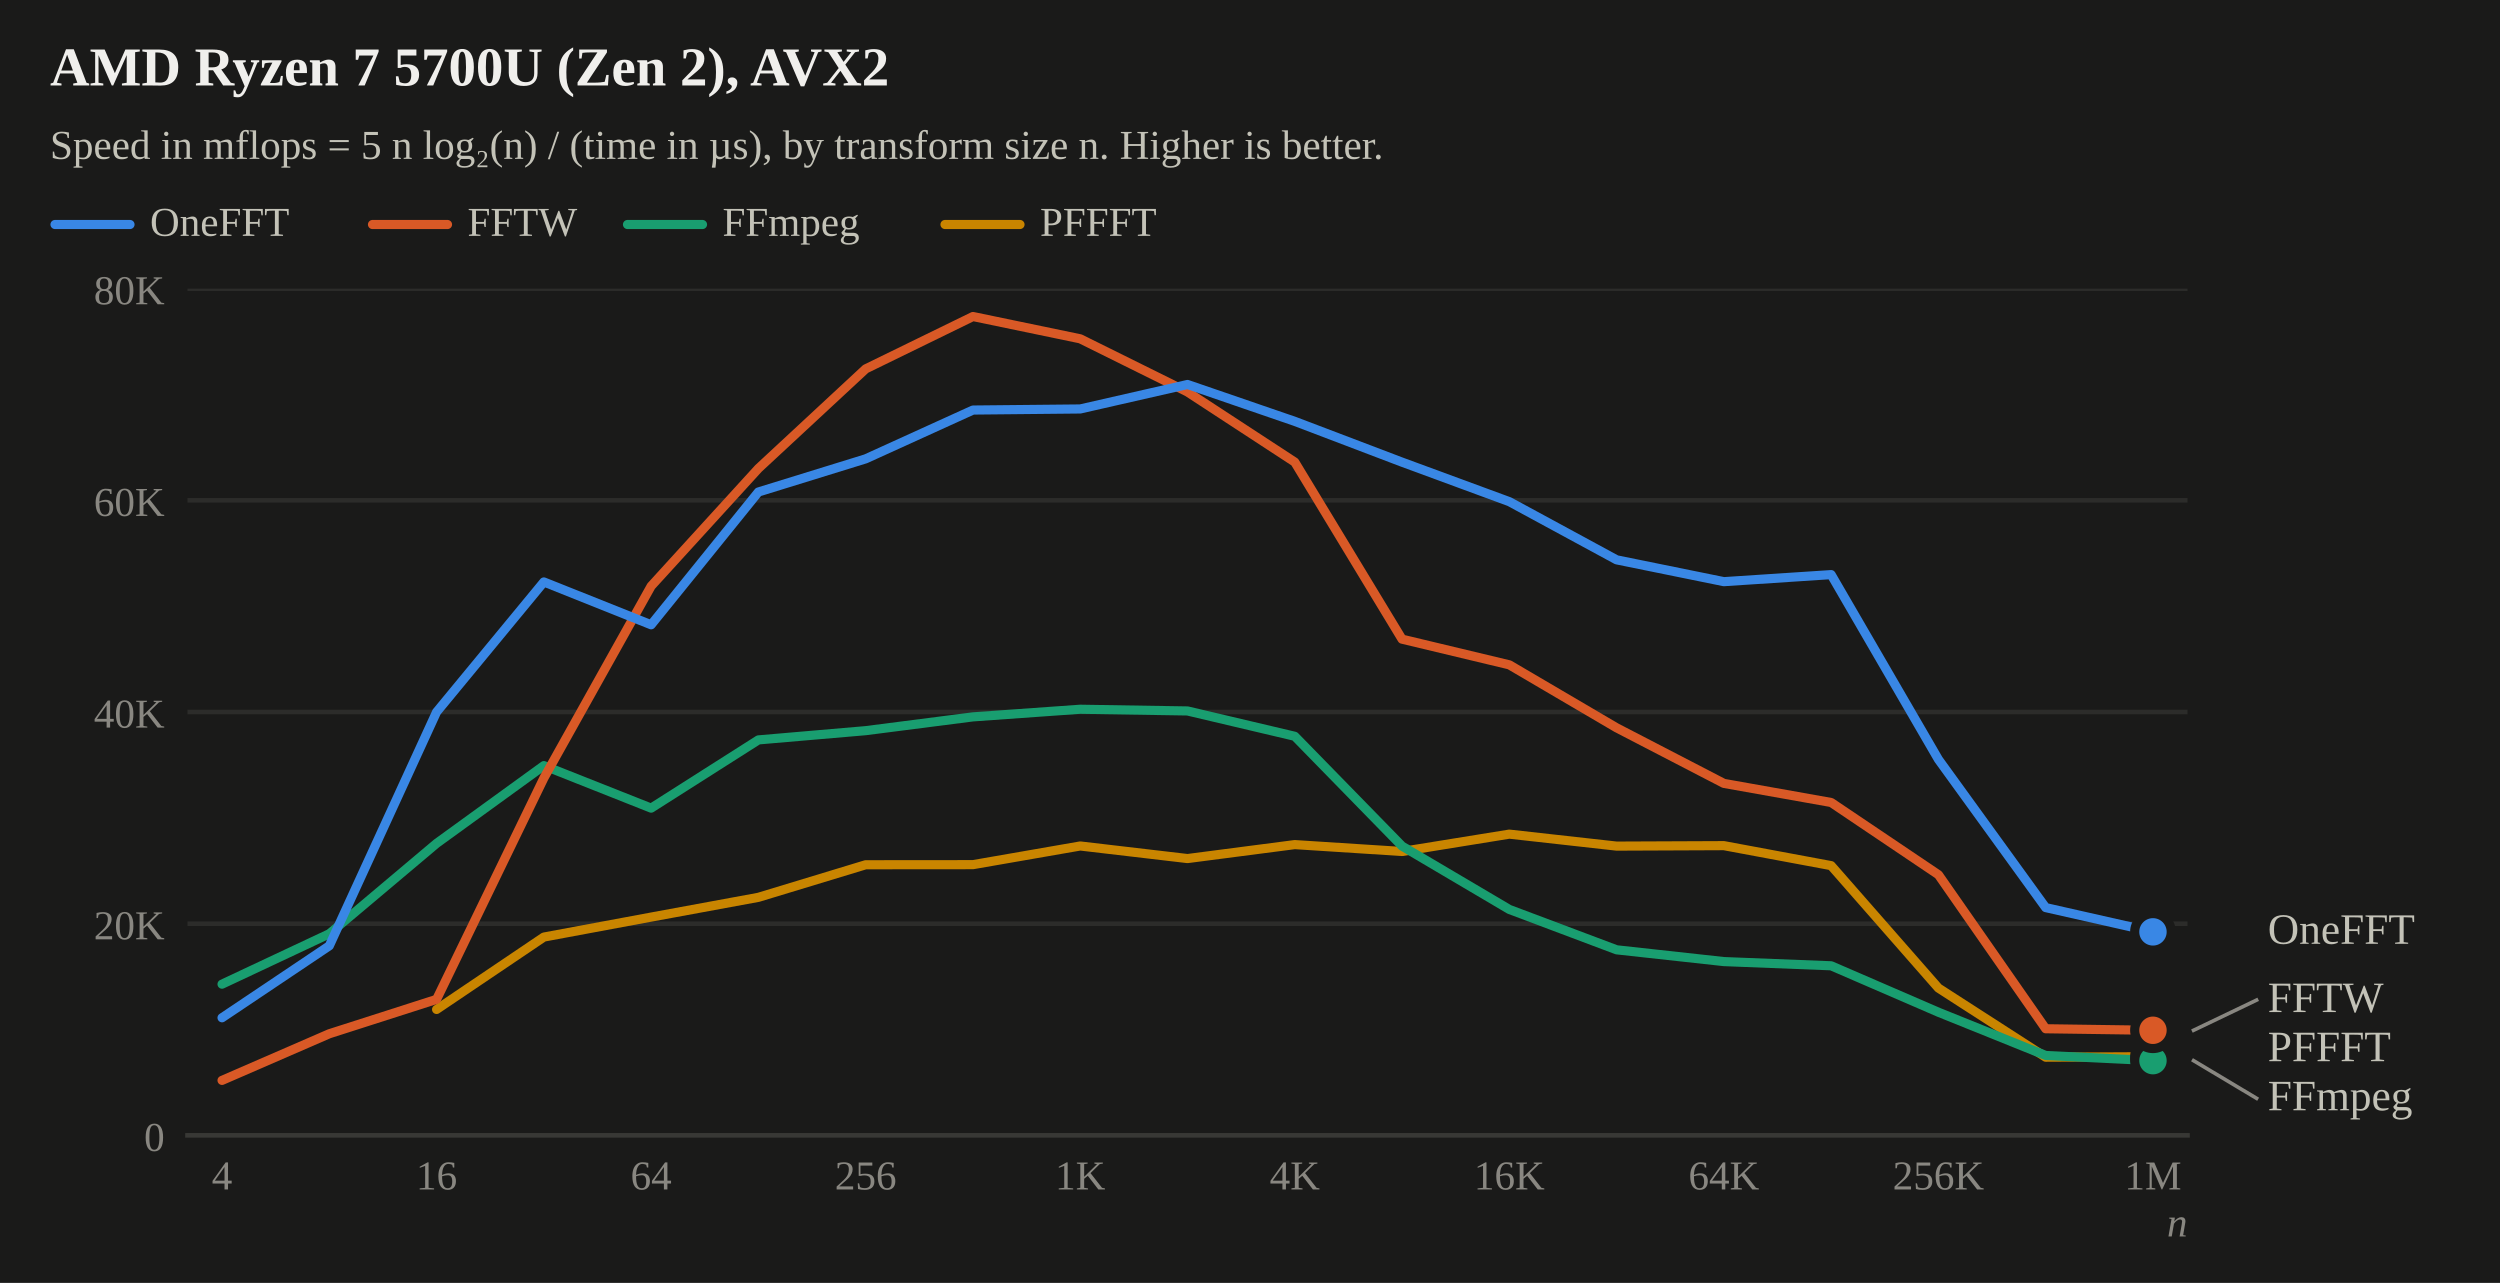
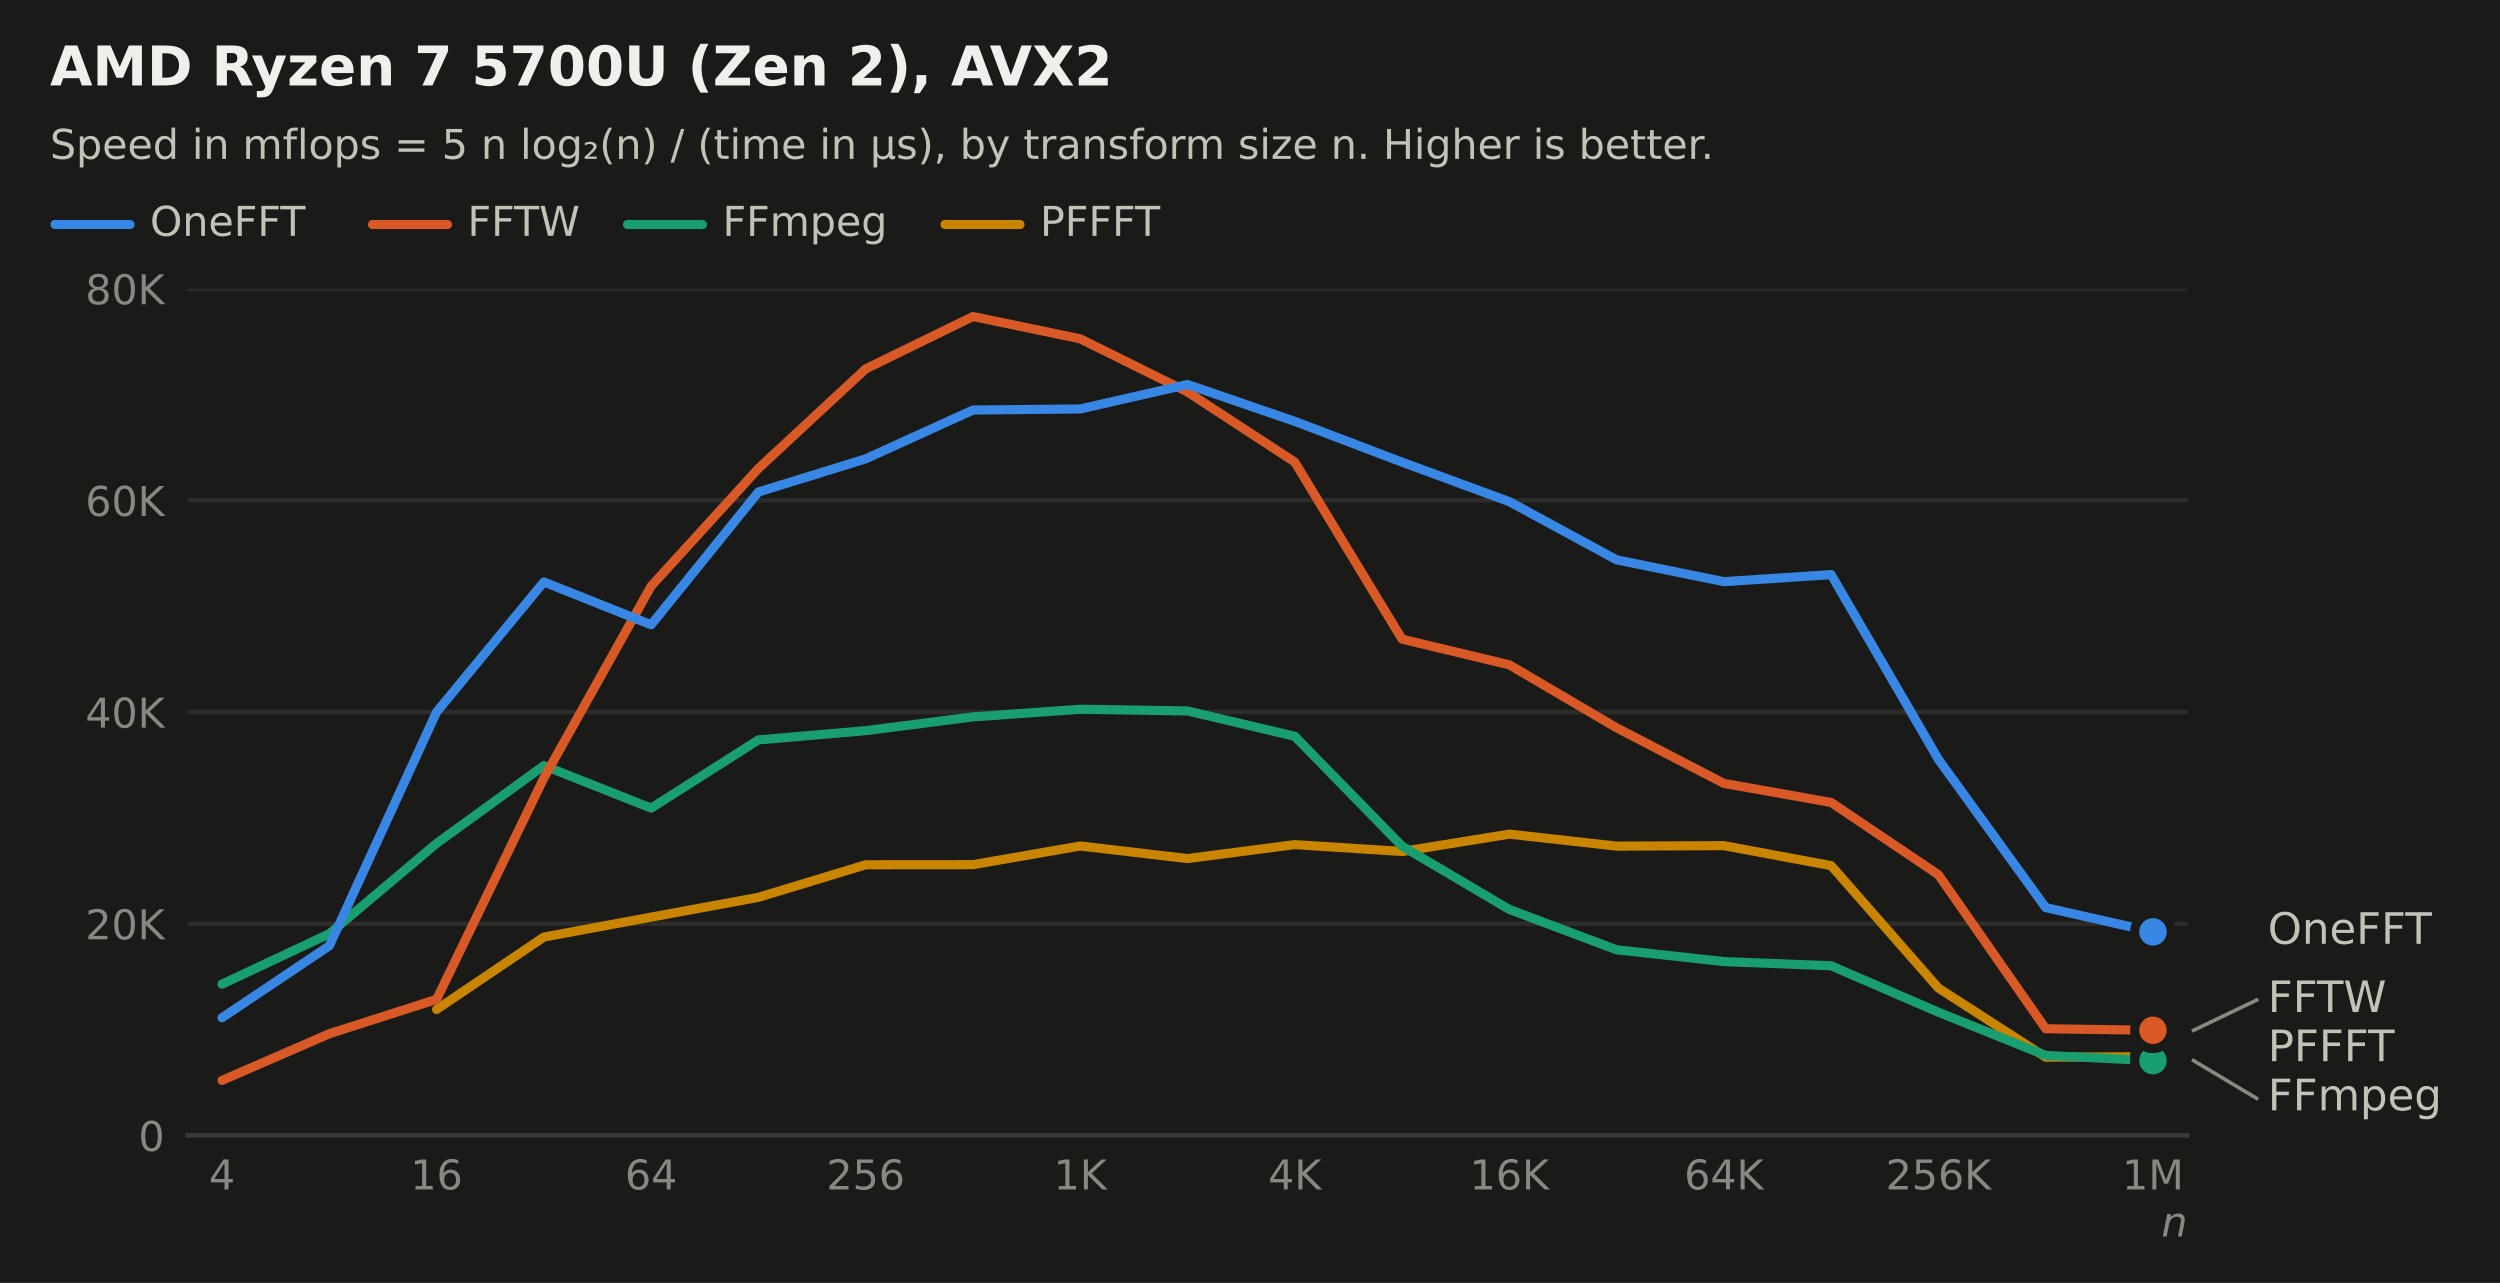
<svg xmlns="http://www.w3.org/2000/svg" xmlns:xlink="http://www.w3.org/1999/xlink" width="547.2pt" height="280.8pt" viewBox="0 0 547.2 280.8" version="1.1">
  <defs>
    <style type="text/css">*{stroke-linejoin: round; stroke-linecap: butt}</style>
  </defs>
  <g id="figure_1">
    <g id="patch_1">
      <path d="M 0 280.8  L 547.2 280.8  L 547.2 0  L 0 0  z " style="fill: #1a1a19" />
    </g>
    <g id="axes_1">
      <g id="patch_2">
        <path d="M 41.04 248.508  L 478.8 248.508  L 478.8 63.18  L 41.04 63.18  z " style="fill: #1a1a19" />
      </g>
      <g id="matplotlib.axis_1">
        <g id="xtick_1">
          <g id="line2d_1" />
          <g id="text_1">
-             <text style="font-size: 9px; font-family: system-ui, -apple-system, 'Segoe UI', system-ui, -apple-system, 'Segoe UI', 'system-ui, -apple-system, 'Segoe UI', 'DejaVu Sans', sans-serif', sans-serif, sans-serif; text-anchor: middle; fill: #898781" x="48.599" y="260.347" transform="rotate(-0 48.59891 260.3466)">4</text>
+             <text style="font-size: 9px; font-family: system-ui, -apple-system, 'Segoe UI', 'DejaVu Sans', sans-serif; text-anchor: middle; fill: #898781" x="48.599" y="260.347" transform="rotate(-0 48.59891 260.3466)">4</text>
          </g>
        </g>
        <g id="xtick_2">
          <g id="line2d_2" />
          <g id="text_2">
-             <text style="font-size: 9px; font-family: system-ui, -apple-system, 'Segoe UI', system-ui, -apple-system, 'Segoe UI', 'system-ui, -apple-system, 'Segoe UI', 'DejaVu Sans', sans-serif', sans-serif, sans-serif; text-anchor: middle; fill: #898781" x="95.559" y="260.347" transform="rotate(-0 95.55915 260.3466)">16</text>
+             <text style="font-size: 9px; font-family: system-ui, -apple-system, 'Segoe UI', 'DejaVu Sans', sans-serif; text-anchor: middle; fill: #898781" x="95.559" y="260.347" transform="rotate(-0 95.55915 260.3466)">16</text>
          </g>
        </g>
        <g id="xtick_3">
          <g id="line2d_3" />
          <g id="text_3">
-             <text style="font-size: 9px; font-family: system-ui, -apple-system, 'Segoe UI', system-ui, -apple-system, 'Segoe UI', 'system-ui, -apple-system, 'Segoe UI', 'DejaVu Sans', sans-serif', sans-serif, sans-serif; text-anchor: middle; fill: #898781" x="142.519" y="260.347" transform="rotate(-0 142.5194 260.3466)">64</text>
+             <text style="font-size: 9px; font-family: system-ui, -apple-system, 'Segoe UI', 'DejaVu Sans', sans-serif; text-anchor: middle; fill: #898781" x="142.519" y="260.347" transform="rotate(-0 142.5194 260.3466)">64</text>
          </g>
        </g>
        <g id="xtick_4">
          <g id="line2d_4" />
          <g id="text_4">
-             <text style="font-size: 9px; font-family: system-ui, -apple-system, 'Segoe UI', system-ui, -apple-system, 'Segoe UI', 'system-ui, -apple-system, 'Segoe UI', 'DejaVu Sans', sans-serif', sans-serif, sans-serif; text-anchor: middle; fill: #898781" x="189.48" y="260.347" transform="rotate(-0 189.4796 260.3466)">256</text>
+             <text style="font-size: 9px; font-family: system-ui, -apple-system, 'Segoe UI', 'DejaVu Sans', sans-serif; text-anchor: middle; fill: #898781" x="189.48" y="260.347" transform="rotate(-0 189.4796 260.3466)">256</text>
          </g>
        </g>
        <g id="xtick_5">
          <g id="line2d_5" />
          <g id="text_5">
-             <text style="font-size: 9px; font-family: system-ui, -apple-system, 'Segoe UI', system-ui, -apple-system, 'Segoe UI', 'system-ui, -apple-system, 'Segoe UI', 'DejaVu Sans', sans-serif', sans-serif, sans-serif; text-anchor: middle; fill: #898781" x="236.44" y="260.347" transform="rotate(-0 236.4399 260.3466)">1K</text>
+             <text style="font-size: 9px; font-family: system-ui, -apple-system, 'Segoe UI', 'DejaVu Sans', sans-serif; text-anchor: middle; fill: #898781" x="236.44" y="260.347" transform="rotate(-0 236.4399 260.3466)">1K</text>
          </g>
        </g>
        <g id="xtick_6">
          <g id="line2d_6" />
          <g id="text_6">
-             <text style="font-size: 9px; font-family: system-ui, -apple-system, 'Segoe UI', system-ui, -apple-system, 'Segoe UI', 'system-ui, -apple-system, 'Segoe UI', 'DejaVu Sans', sans-serif', sans-serif, sans-serif; text-anchor: middle; fill: #898781" x="283.4" y="260.347" transform="rotate(-0 283.4001 260.3466)">4K</text>
+             <text style="font-size: 9px; font-family: system-ui, -apple-system, 'Segoe UI', 'DejaVu Sans', sans-serif; text-anchor: middle; fill: #898781" x="283.4" y="260.347" transform="rotate(-0 283.4001 260.3466)">4K</text>
          </g>
        </g>
        <g id="xtick_7">
          <g id="line2d_7" />
          <g id="text_7">
-             <text style="font-size: 9px; font-family: system-ui, -apple-system, 'Segoe UI', system-ui, -apple-system, 'Segoe UI', 'system-ui, -apple-system, 'Segoe UI', 'DejaVu Sans', sans-serif', sans-serif, sans-serif; text-anchor: middle; fill: #898781" x="330.36" y="260.347" transform="rotate(-0 330.3604 260.3466)">16K</text>
+             <text style="font-size: 9px; font-family: system-ui, -apple-system, 'Segoe UI', 'DejaVu Sans', sans-serif; text-anchor: middle; fill: #898781" x="330.36" y="260.347" transform="rotate(-0 330.3604 260.3466)">16K</text>
          </g>
        </g>
        <g id="xtick_8">
          <g id="line2d_8" />
          <g id="text_8">
-             <text style="font-size: 9px; font-family: system-ui, -apple-system, 'Segoe UI', system-ui, -apple-system, 'Segoe UI', 'system-ui, -apple-system, 'Segoe UI', 'DejaVu Sans', sans-serif', sans-serif, sans-serif; text-anchor: middle; fill: #898781" x="377.321" y="260.347" transform="rotate(-0 377.3206 260.3466)">64K</text>
+             <text style="font-size: 9px; font-family: system-ui, -apple-system, 'Segoe UI', 'DejaVu Sans', sans-serif; text-anchor: middle; fill: #898781" x="377.321" y="260.347" transform="rotate(-0 377.3206 260.3466)">64K</text>
          </g>
        </g>
        <g id="xtick_9">
          <g id="line2d_9" />
          <g id="text_9">
-             <text style="font-size: 9px; font-family: system-ui, -apple-system, 'Segoe UI', system-ui, -apple-system, 'Segoe UI', 'system-ui, -apple-system, 'Segoe UI', 'DejaVu Sans', sans-serif', sans-serif, sans-serif; text-anchor: middle; fill: #898781" x="424.281" y="260.347" transform="rotate(-0 424.2808 260.3466)">256K</text>
+             <text style="font-size: 9px; font-family: system-ui, -apple-system, 'Segoe UI', 'DejaVu Sans', sans-serif; text-anchor: middle; fill: #898781" x="424.281" y="260.347" transform="rotate(-0 424.2808 260.3466)">256K</text>
          </g>
        </g>
        <g id="xtick_10">
          <g id="line2d_10" />
          <g id="text_10">
-             <text style="font-size: 9px; font-family: system-ui, -apple-system, 'Segoe UI', system-ui, -apple-system, 'Segoe UI', 'system-ui, -apple-system, 'Segoe UI', 'DejaVu Sans', sans-serif', sans-serif, sans-serif; text-anchor: middle; fill: #898781" x="471.241" y="260.347" transform="rotate(-0 471.2411 260.3466)">1M</text>
+             <text style="font-size: 9px; font-family: system-ui, -apple-system, 'Segoe UI', 'DejaVu Sans', sans-serif; text-anchor: middle; fill: #898781" x="471.241" y="260.347" transform="rotate(-0 471.2411 260.3466)">1M</text>
          </g>
        </g>
      </g>
      <g id="matplotlib.axis_2">
        <g id="ytick_1">
          <g id="line2d_11">
            <path d="M 41.04 248.508  L 478.8 248.508  " clip-path="url(#p783c82a42f)" style="fill: none; stroke: #2c2c2a; stroke-linecap: square" />
          </g>
          <g id="line2d_12" />
          <g id="text_11">
-             <text style="font-size: 9px; font-family: system-ui, -apple-system, 'Segoe UI', system-ui, -apple-system, 'Segoe UI', 'system-ui, -apple-system, 'Segoe UI', 'DejaVu Sans', sans-serif', sans-serif, sans-serif; text-anchor: end; fill: #898781" x="36.04" y="251.927" transform="rotate(-0 36.04 251.9273)">0</text>
+             <text style="font-size: 9px; font-family: system-ui, -apple-system, 'Segoe UI', 'DejaVu Sans', sans-serif; text-anchor: end; fill: #898781" x="36.04" y="251.927" transform="rotate(-0 36.04 251.9273)">0</text>
          </g>
        </g>
        <g id="ytick_2">
          <g id="line2d_13">
            <path d="M 41.04 202.176  L 478.8 202.176  " clip-path="url(#p783c82a42f)" style="fill: none; stroke: #2c2c2a; stroke-linecap: square" />
          </g>
          <g id="line2d_14" />
          <g id="text_12">
-             <text style="font-size: 9px; font-family: system-ui, -apple-system, 'Segoe UI', system-ui, -apple-system, 'Segoe UI', 'system-ui, -apple-system, 'Segoe UI', 'DejaVu Sans', sans-serif', sans-serif, sans-serif; text-anchor: end; fill: #898781" x="36.04" y="205.595" transform="rotate(-0 36.04 205.5953)">20K</text>
+             <text style="font-size: 9px; font-family: system-ui, -apple-system, 'Segoe UI', 'DejaVu Sans', sans-serif; text-anchor: end; fill: #898781" x="36.04" y="205.595" transform="rotate(-0 36.04 205.5953)">20K</text>
          </g>
        </g>
        <g id="ytick_3">
          <g id="line2d_15">
            <path d="M 41.04 155.844  L 478.8 155.844  " clip-path="url(#p783c82a42f)" style="fill: none; stroke: #2c2c2a; stroke-linecap: square" />
          </g>
          <g id="line2d_16" />
          <g id="text_13">
-             <text style="font-size: 9px; font-family: system-ui, -apple-system, 'Segoe UI', system-ui, -apple-system, 'Segoe UI', 'system-ui, -apple-system, 'Segoe UI', 'DejaVu Sans', sans-serif', sans-serif, sans-serif; text-anchor: end; fill: #898781" x="36.04" y="159.263" transform="rotate(-0 36.04 159.2633)">40K</text>
+             <text style="font-size: 9px; font-family: system-ui, -apple-system, 'Segoe UI', 'DejaVu Sans', sans-serif; text-anchor: end; fill: #898781" x="36.04" y="159.263" transform="rotate(-0 36.04 159.2633)">40K</text>
          </g>
        </g>
        <g id="ytick_4">
          <g id="line2d_17">
            <path d="M 41.04 109.512  L 478.8 109.512  " clip-path="url(#p783c82a42f)" style="fill: none; stroke: #2c2c2a; stroke-linecap: square" />
          </g>
          <g id="line2d_18" />
          <g id="text_14">
-             <text style="font-size: 9px; font-family: system-ui, -apple-system, 'Segoe UI', system-ui, -apple-system, 'Segoe UI', 'system-ui, -apple-system, 'Segoe UI', 'DejaVu Sans', sans-serif', sans-serif, sans-serif; text-anchor: end; fill: #898781" x="36.04" y="112.931" transform="rotate(-0 36.04 112.9313)">60K</text>
+             <text style="font-size: 9px; font-family: system-ui, -apple-system, 'Segoe UI', 'DejaVu Sans', sans-serif; text-anchor: end; fill: #898781" x="36.04" y="112.931" transform="rotate(-0 36.04 112.9313)">60K</text>
          </g>
        </g>
        <g id="ytick_5">
          <g id="line2d_19">
            <path d="M 41.04 63.18  L 478.8 63.18  " clip-path="url(#p783c82a42f)" style="fill: none; stroke: #2c2c2a; stroke-linecap: square" />
          </g>
          <g id="line2d_20" />
          <g id="text_15">
-             <text style="font-size: 9px; font-family: system-ui, -apple-system, 'Segoe UI', system-ui, -apple-system, 'Segoe UI', 'system-ui, -apple-system, 'Segoe UI', 'DejaVu Sans', sans-serif', sans-serif, sans-serif; text-anchor: end; fill: #898781" x="36.04" y="66.599" transform="rotate(-0 36.04 66.5993)">80K</text>
+             <text style="font-size: 9px; font-family: system-ui, -apple-system, 'Segoe UI', 'DejaVu Sans', sans-serif; text-anchor: end; fill: #898781" x="36.04" y="66.599" transform="rotate(-0 36.04 66.5993)">80K</text>
          </g>
        </g>
      </g>
      <g id="line2d_21">
        <path d="M 480.129 232.156  L 493.916 240.398  " style="fill: none; stroke: #898781; stroke-width: 0.8; stroke-linecap: square" />
      </g>
      <g id="line2d_22">
        <path d="M 480.129 225.507  L 493.916 218.9  " style="fill: none; stroke: #898781; stroke-width: 0.8; stroke-linecap: square" />
      </g>
      <g id="line2d_23">
        <path d="M 95.559 220.95  L 119.039 205.106  L 142.519 200.733  L 166 196.408  L 189.48 189.277  L 212.96 189.256  L 236.44 185.168  L 259.92 187.922  L 283.4 184.866  L 306.88 186.374  L 330.36 182.575  L 353.84 185.196  L 377.321 185.095  L 400.801 189.471  L 424.281 216.268  L 447.761 231.401  L 471.241 231.285  " clip-path="url(#p783c82a42f)" style="fill: none; stroke: #c98500; stroke-width: 2; stroke-linecap: round" />
      </g>
      <g id="line2d_24">
        <path d="M 48.599 215.414  L 72.079 204.382  L 95.559 184.602  L 119.039 167.579  L 142.519 176.884  L 166 161.949  L 189.48 159.927  L 212.96 156.909  L 236.44 155.239  L 259.92 155.613  L 283.4 161.158  L 306.88 185.201  L 330.36 199.059  L 353.84 207.895  L 377.321 210.472  L 400.801 211.392  L 424.281 221.556  L 447.761 231.02  L 471.241 232.156  " clip-path="url(#p783c82a42f)" style="fill: none; stroke: #199e70; stroke-width: 2; stroke-linecap: round" />
      </g>
      <g id="line2d_25">
        <path d="M 48.599 236.474  L 72.079 226.269  L 95.559 218.736  L 119.039 170.311  L 142.519 128.295  L 166 102.539  L 189.48 80.743  L 212.96 69.279  L 236.44 74.159  L 259.92 85.796  L 283.4 101.144  L 306.88 139.898  L 330.36 145.52  L 353.84 159.305  L 377.321 171.469  L 400.801 175.65  L 424.281 191.461  L 447.761 225.173  L 471.241 225.507  " clip-path="url(#p783c82a42f)" style="fill: none; stroke: #d95926; stroke-width: 2; stroke-linecap: round" />
      </g>
      <g id="patch_3">
        <path d="M 41.04 248.508  L 478.8 248.508  " style="fill: none; stroke: #383835; stroke-linejoin: miter; stroke-linecap: square" />
      </g>
      <g id="line2d_26">
        <path d="M 48.599 222.768  L 72.079 207.017  L 95.559 155.844  L 119.039 127.379  L 142.519 136.752  L 166 107.689  L 189.48 100.431  L 212.96 89.75  L 236.44 89.513  L 259.92 84.156  L 283.4 92.228  L 306.88 101.159  L 330.36 109.804  L 353.84 122.536  L 377.321 127.314  L 400.801 125.771  L 424.281 166.218  L 447.761 198.653  L 471.241 203.966  " clip-path="url(#p783c82a42f)" style="fill: none; stroke: #3987e5; stroke-width: 2; stroke-linecap: round" />
      </g>
      <g id="text_16">
-         <text style="font-size: 9.5px; font-family: system-ui, -apple-system, 'Segoe UI', system-ui, -apple-system, 'Segoe UI', 'system-ui, -apple-system, 'Segoe UI', 'DejaVu Sans', sans-serif', sans-serif, sans-serif; text-anchor: start; fill: #c3c2b7" x="496.374" y="243.02" transform="rotate(-0 496.374 243.0195)">FFmpeg</text>
+         <text style="font-size: 9.5px; font-family: system-ui, -apple-system, 'Segoe UI', 'DejaVu Sans', sans-serif; text-anchor: start; fill: #c3c2b7" x="496.374" y="243.02" transform="rotate(-0 496.374 243.0195)">FFmpeg</text>
      </g>
      <g id="text_17">
-         <text style="font-size: 9.5px; font-family: system-ui, -apple-system, 'Segoe UI', system-ui, -apple-system, 'Segoe UI', 'system-ui, -apple-system, 'Segoe UI', 'DejaVu Sans', sans-serif', sans-serif, sans-serif; text-anchor: start; fill: #c3c2b7" x="496.374" y="232.271" transform="rotate(-0 496.374 232.2705)">PFFFT</text>
+         <text style="font-size: 9.5px; font-family: system-ui, -apple-system, 'Segoe UI', 'DejaVu Sans', sans-serif; text-anchor: start; fill: #c3c2b7" x="496.374" y="232.271" transform="rotate(-0 496.374 232.2705)">PFFFT</text>
      </g>
      <g id="text_18">
-         <text style="font-size: 9.5px; font-family: system-ui, -apple-system, 'Segoe UI', system-ui, -apple-system, 'Segoe UI', 'system-ui, -apple-system, 'Segoe UI', 'DejaVu Sans', sans-serif', sans-serif, sans-serif; text-anchor: start; fill: #c3c2b7" x="496.374" y="221.521" transform="rotate(-0 496.374 221.5215)">FFTW</text>
+         <text style="font-size: 9.5px; font-family: system-ui, -apple-system, 'Segoe UI', 'DejaVu Sans', sans-serif; text-anchor: start; fill: #c3c2b7" x="496.374" y="221.521" transform="rotate(-0 496.374 221.5215)">FFTW</text>
      </g>
      <g id="text_19">
-         <text style="font-size: 9.5px; font-family: system-ui, -apple-system, 'Segoe UI', system-ui, -apple-system, 'Segoe UI', 'system-ui, -apple-system, 'Segoe UI', 'DejaVu Sans', sans-serif', sans-serif, sans-serif; text-anchor: start; fill: #c3c2b7" x="496.374" y="206.587" transform="rotate(-0 496.374 206.5871)">OneFFT</text>
+         <text style="font-size: 9.5px; font-family: system-ui, -apple-system, 'Segoe UI', 'DejaVu Sans', sans-serif; text-anchor: start; fill: #c3c2b7" x="496.374" y="206.587" transform="rotate(-0 496.374 206.5871)">OneFFT</text>
      </g>
      <g id="line2d_27">
        <path d="M 471.241 231.285  " style="fill: none; stroke: #1f77b4; stroke-width: 1.5; stroke-linecap: square" />
        <defs>
          <path id="m105a9bd5ef" d="M 0 4  C 1.061 4 2.078 3.579 2.828 2.828  C 3.579 2.078 4 1.061 4 0  C 4 -1.061 3.579 -2.078 2.828 -2.828  C 2.078 -3.579 1.061 -4 0 -4  C -1.061 -4 -2.078 -3.579 -2.828 -2.828  C -3.579 -2.078 -4 -1.061 -4 0  C -4 1.061 -3.579 2.078 -2.828 2.828  C -2.078 3.579 -1.061 4 0 4  z " style="stroke: #1a1a19; stroke-width: 2" />
        </defs>
        <g>
          <use xlink:href="#m105a9bd5ef" x="471.241" y="231.285" style="fill: #c98500; stroke: #1a1a19; stroke-width: 2" />
        </g>
      </g>
      <g id="line2d_28">
        <path d="M 471.241 232.156  " style="fill: none; stroke: #ff7f0e; stroke-width: 1.5; stroke-linecap: square" />
        <defs>
          <path id="m14bd4e39dd" d="M 0 4  C 1.061 4 2.078 3.579 2.828 2.828  C 3.579 2.078 4 1.061 4 0  C 4 -1.061 3.579 -2.078 2.828 -2.828  C 2.078 -3.579 1.061 -4 0 -4  C -1.061 -4 -2.078 -3.579 -2.828 -2.828  C -3.579 -2.078 -4 -1.061 -4 0  C -4 1.061 -3.579 2.078 -2.828 2.828  C -2.078 3.579 -1.061 4 0 4  z " style="stroke: #1a1a19; stroke-width: 2" />
        </defs>
        <g>
          <use xlink:href="#m14bd4e39dd" x="471.241" y="232.156" style="fill: #199e70; stroke: #1a1a19; stroke-width: 2" />
        </g>
      </g>
      <g id="line2d_29">
        <path d="M 471.241 225.507  " style="fill: none; stroke: #2ca02c; stroke-width: 1.5; stroke-linecap: square" />
        <defs>
          <path id="md1f00c4909" d="M 0 4  C 1.061 4 2.078 3.579 2.828 2.828  C 3.579 2.078 4 1.061 4 0  C 4 -1.061 3.579 -2.078 2.828 -2.828  C 2.078 -3.579 1.061 -4 0 -4  C -1.061 -4 -2.078 -3.579 -2.828 -2.828  C -3.579 -2.078 -4 -1.061 -4 0  C -4 1.061 -3.579 2.078 -2.828 2.828  C -2.078 3.579 -1.061 4 0 4  z " style="stroke: #1a1a19; stroke-width: 2" />
        </defs>
        <g>
          <use xlink:href="#md1f00c4909" x="471.241" y="225.507" style="fill: #d95926; stroke: #1a1a19; stroke-width: 2" />
        </g>
      </g>
      <g id="line2d_30">
        <path d="M 471.241 203.966  " style="fill: none; stroke: #d62728; stroke-width: 1.5; stroke-linecap: square" />
        <defs>
          <path id="m32428de690" d="M 0 4  C 1.061 4 2.078 3.579 2.828 2.828  C 3.579 2.078 4 1.061 4 0  C 4 -1.061 3.579 -2.078 2.828 -2.828  C 2.078 -3.579 1.061 -4 0 -4  C -1.061 -4 -2.078 -3.579 -2.828 -2.828  C -3.579 -2.078 -4 -1.061 -4 0  C -4 1.061 -3.579 2.078 -2.828 2.828  C -2.078 3.579 -1.061 4 0 4  z " style="stroke: #1a1a19; stroke-width: 2" />
        </defs>
        <g>
          <use xlink:href="#m32428de690" x="471.241" y="203.966" style="fill: #3987e5; stroke: #1a1a19; stroke-width: 2" />
        </g>
      </g>
    </g>
    <g id="line2d_31">
      <path d="M 12.038 49.14  L 28.454 49.14  " style="fill: none; stroke: #3987e5; stroke-width: 2; stroke-linecap: round" />
    </g>
    <g id="line2d_32">
      <path d="M 81.533 49.14  L 97.949 49.14  " style="fill: none; stroke: #d95926; stroke-width: 2; stroke-linecap: round" />
    </g>
    <g id="line2d_33">
      <path d="M 137.347 49.14  L 153.763 49.14  " style="fill: none; stroke: #199e70; stroke-width: 2; stroke-linecap: round" />
    </g>
    <g id="line2d_34">
      <path d="M 206.842 49.14  L 223.258 49.14  " style="fill: none; stroke: #c98500; stroke-width: 2; stroke-linecap: round" />
    </g>
    <g id="text_20">
-       <text style="font-weight: 700; font-size: 12px; font-family: system-ui, -apple-system, 'Segoe UI', system-ui, -apple-system, 'Segoe UI', 'system-ui, -apple-system, 'Segoe UI', 'DejaVu Sans', sans-serif', sans-serif, sans-serif; text-anchor: start; fill: #f0efec" x="10.944" y="18.702" transform="rotate(-0 10.944 18.70181)">AMD Ryzen 7 5700U (Zen 2), AVX2</text>
+       <text style="font-weight: 700; font-size: 12px; font-family: system-ui, -apple-system, 'Segoe UI', 'DejaVu Sans', sans-serif; text-anchor: start; fill: #f0efec" x="10.944" y="18.702" transform="rotate(-0 10.944 18.70181)">AMD Ryzen 7 5700U (Zen 2), AVX2</text>
    </g>
    <g id="text_21">
-       <text style="font-size: 9px; font-family: system-ui, -apple-system, 'Segoe UI', system-ui, -apple-system, 'Segoe UI', 'system-ui, -apple-system, 'Segoe UI', 'DejaVu Sans', sans-serif', sans-serif, sans-serif; text-anchor: start; fill: #c3c2b7" x="10.944" y="34.775" transform="rotate(-0 10.944 34.77544)">Speed in mflops = 5 n log₂(n) / (time in µs), by transform size n. Higher is better.</text>
+       <text style="font-size: 9px; font-family: system-ui, -apple-system, 'Segoe UI', 'DejaVu Sans', sans-serif; text-anchor: start; fill: #c3c2b7" x="10.944" y="34.775" transform="rotate(-0 10.944 34.77544)">Speed in mflops = 5 n log₂(n) / (time in µs), by transform size n. Higher is better.</text>
    </g>
    <g id="text_22">
-       <text style="font-size: 9px; font-family: system-ui, -apple-system, 'Segoe UI', system-ui, -apple-system, 'Segoe UI', 'system-ui, -apple-system, 'Segoe UI', 'DejaVu Sans', sans-serif', sans-serif, sans-serif; text-anchor: start; fill: #c3c2b7" x="32.832" y="51.623" transform="rotate(-0 32.832 51.62344)">OneFFT</text>
+       <text style="font-size: 9px; font-family: system-ui, -apple-system, 'Segoe UI', 'DejaVu Sans', sans-serif; text-anchor: start; fill: #c3c2b7" x="32.832" y="51.623" transform="rotate(-0 32.832 51.62344)">OneFFT</text>
    </g>
    <g id="text_23">
-       <text style="font-size: 9px; font-family: system-ui, -apple-system, 'Segoe UI', system-ui, -apple-system, 'Segoe UI', 'system-ui, -apple-system, 'Segoe UI', 'DejaVu Sans', sans-serif', sans-serif, sans-serif; text-anchor: start; fill: #c3c2b7" x="102.326" y="51.623" transform="rotate(-0 102.3264 51.62344)">FFTW</text>
+       <text style="font-size: 9px; font-family: system-ui, -apple-system, 'Segoe UI', 'DejaVu Sans', sans-serif; text-anchor: start; fill: #c3c2b7" x="102.326" y="51.623" transform="rotate(-0 102.3264 51.62344)">FFTW</text>
    </g>
    <g id="text_24">
-       <text style="font-size: 9px; font-family: system-ui, -apple-system, 'Segoe UI', system-ui, -apple-system, 'Segoe UI', 'system-ui, -apple-system, 'Segoe UI', 'DejaVu Sans', sans-serif', sans-serif, sans-serif; text-anchor: start; fill: #c3c2b7" x="158.141" y="51.623" transform="rotate(-0 158.1408 51.62344)">FFmpeg</text>
+       <text style="font-size: 9px; font-family: system-ui, -apple-system, 'Segoe UI', 'DejaVu Sans', sans-serif; text-anchor: start; fill: #c3c2b7" x="158.141" y="51.623" transform="rotate(-0 158.1408 51.62344)">FFmpeg</text>
    </g>
    <g id="text_25">
-       <text style="font-size: 9px; font-family: system-ui, -apple-system, 'Segoe UI', system-ui, -apple-system, 'Segoe UI', 'system-ui, -apple-system, 'Segoe UI', 'DejaVu Sans', sans-serif', sans-serif, sans-serif; text-anchor: start; fill: #c3c2b7" x="227.635" y="51.623" transform="rotate(-0 227.6352 51.62344)">PFFFT</text>
+       <text style="font-size: 9px; font-family: system-ui, -apple-system, 'Segoe UI', 'DejaVu Sans', sans-serif; text-anchor: start; fill: #c3c2b7" x="227.635" y="51.623" transform="rotate(-0 227.6352 51.62344)">PFFFT</text>
    </g>
    <g id="text_26">
-       <text style="font-style: italic; font-size: 9px; font-family: system-ui, -apple-system, 'Segoe UI', system-ui, -apple-system, 'Segoe UI', 'system-ui, -apple-system, 'Segoe UI', 'DejaVu Sans', sans-serif', sans-serif, sans-serif; text-anchor: end; fill: #898781" x="478.8" y="270.647" transform="rotate(-0 478.8 270.6474)">n</text>
+       <text style="font-style: italic; font-size: 9px; font-family: system-ui, -apple-system, 'Segoe UI', 'DejaVu Sans', sans-serif; text-anchor: end; fill: #898781" x="478.8" y="270.647" transform="rotate(-0 478.8 270.6474)">n</text>
    </g>
  </g>
  <defs>
    <clipPath id="p783c82a42f">
      <rect x="41.04" y="63.18" width="437.76" height="185.328" />
    </clipPath>
  </defs>
</svg>
